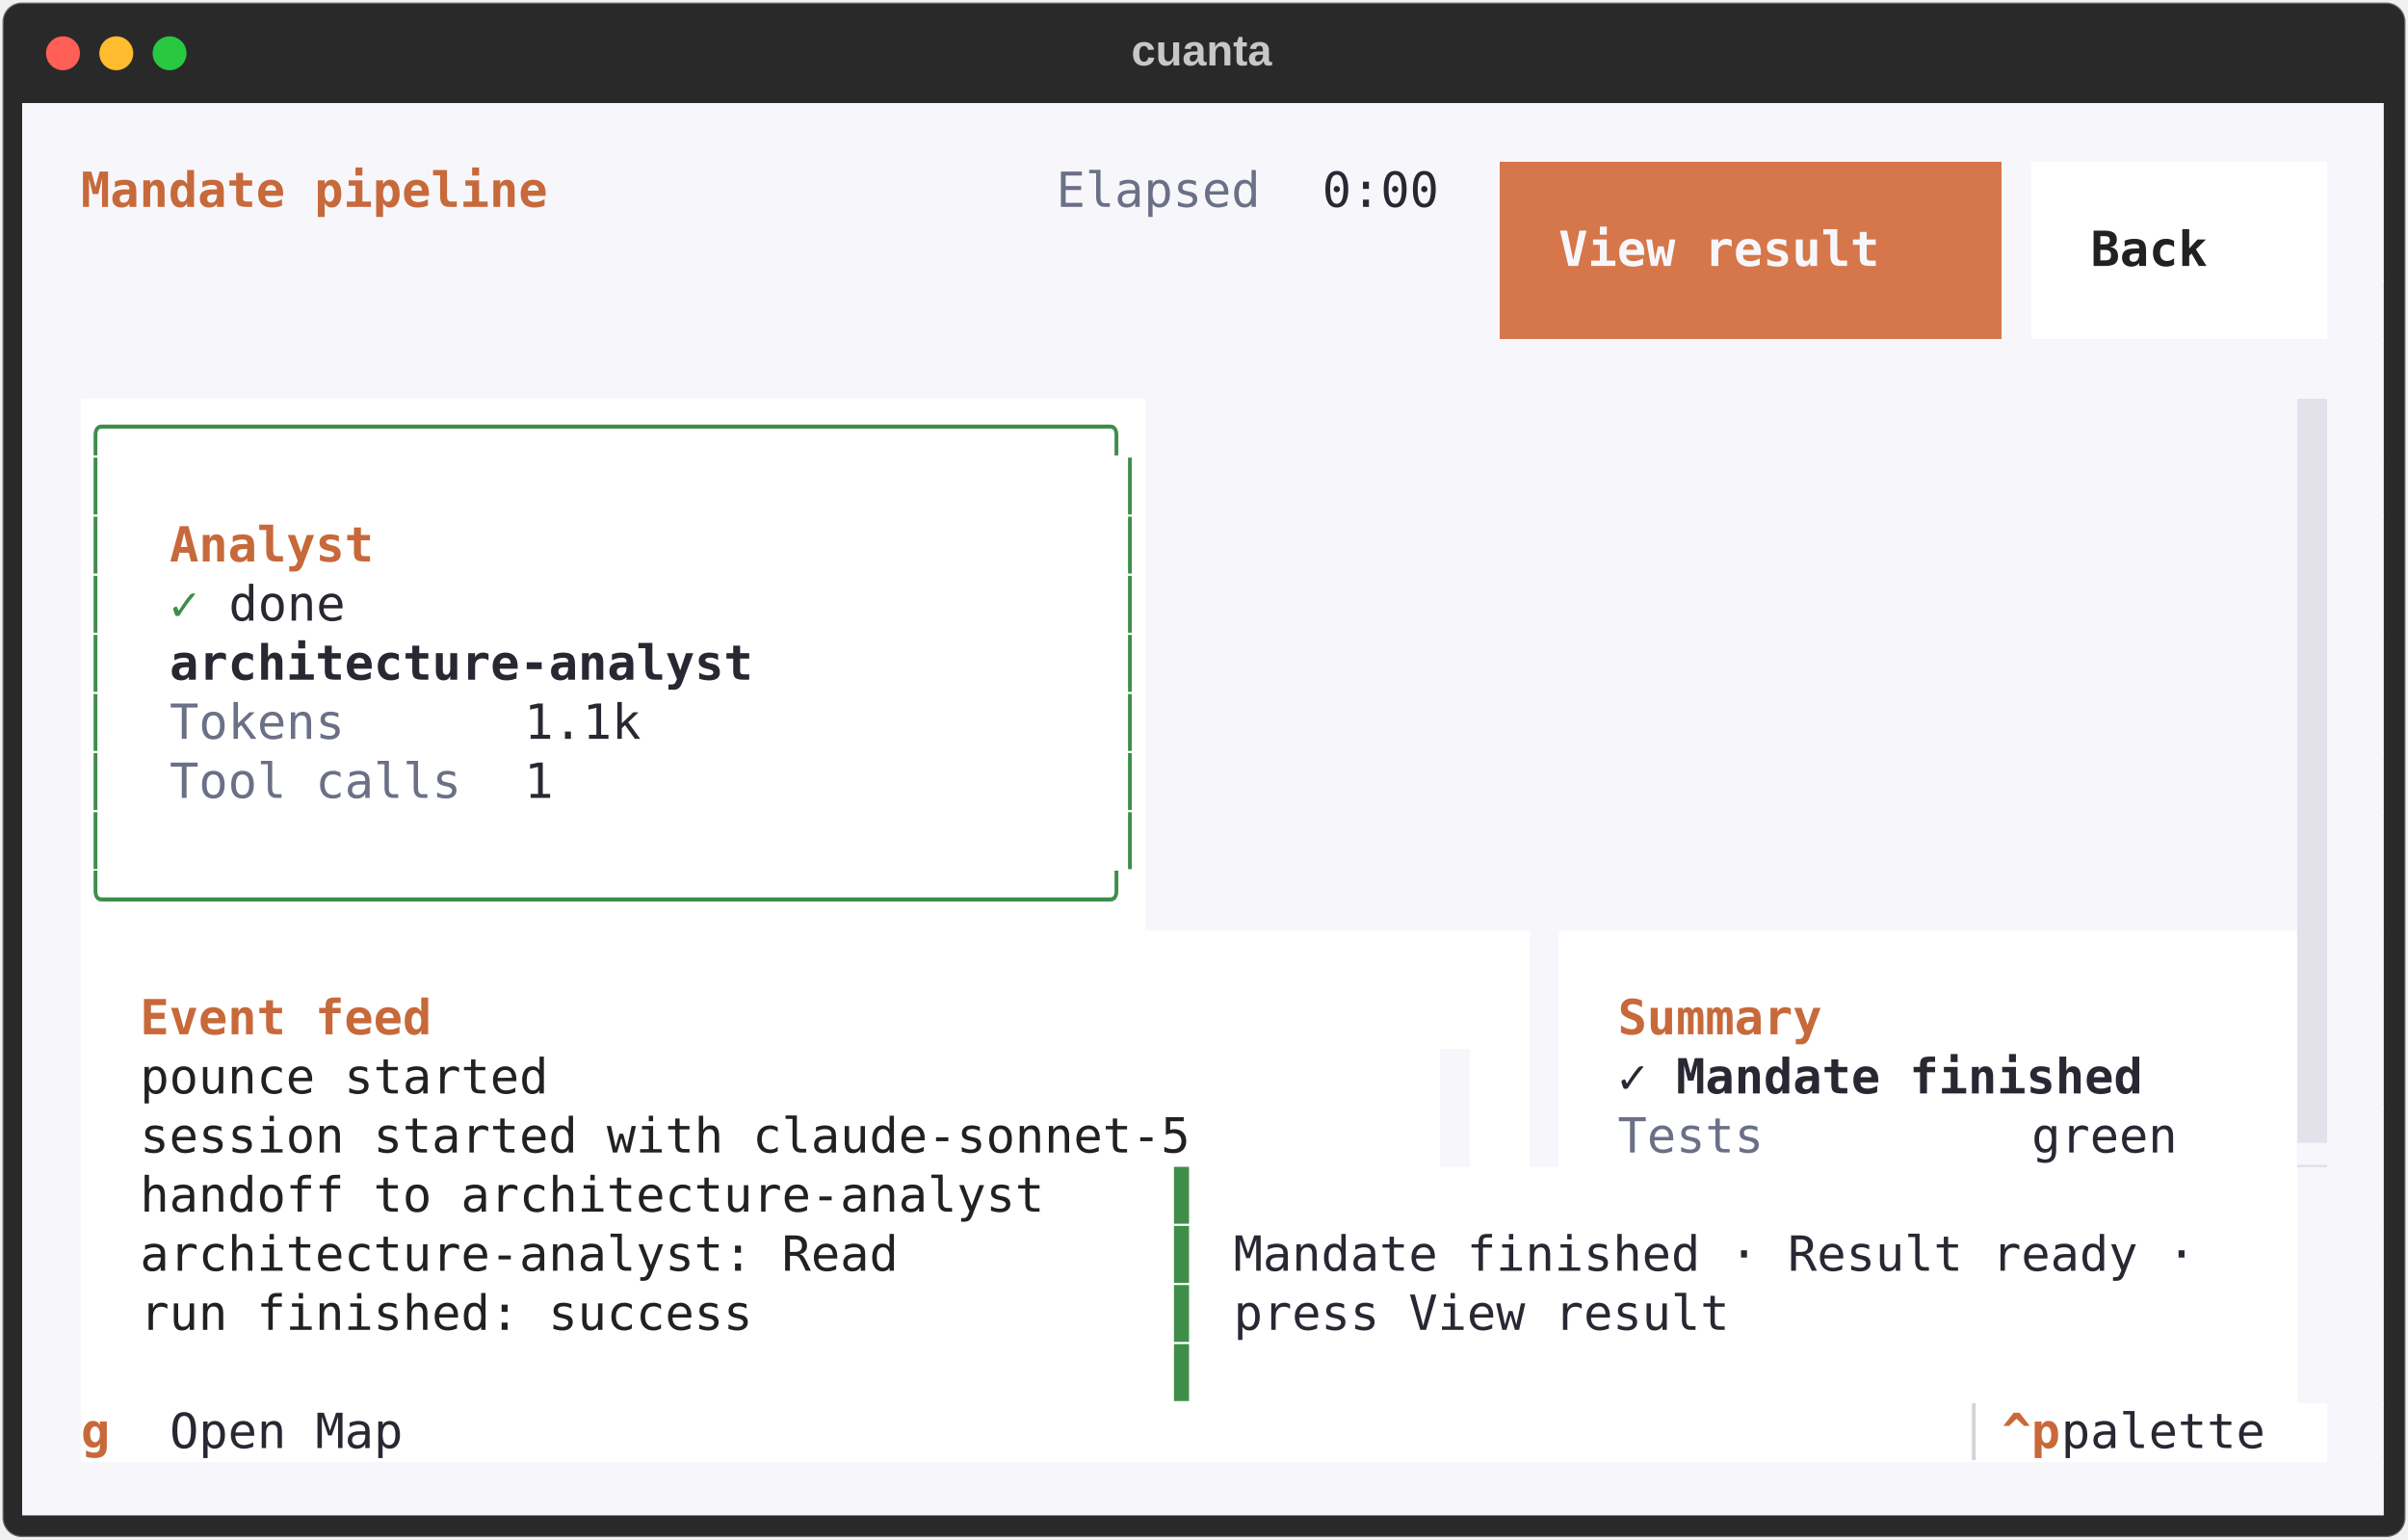
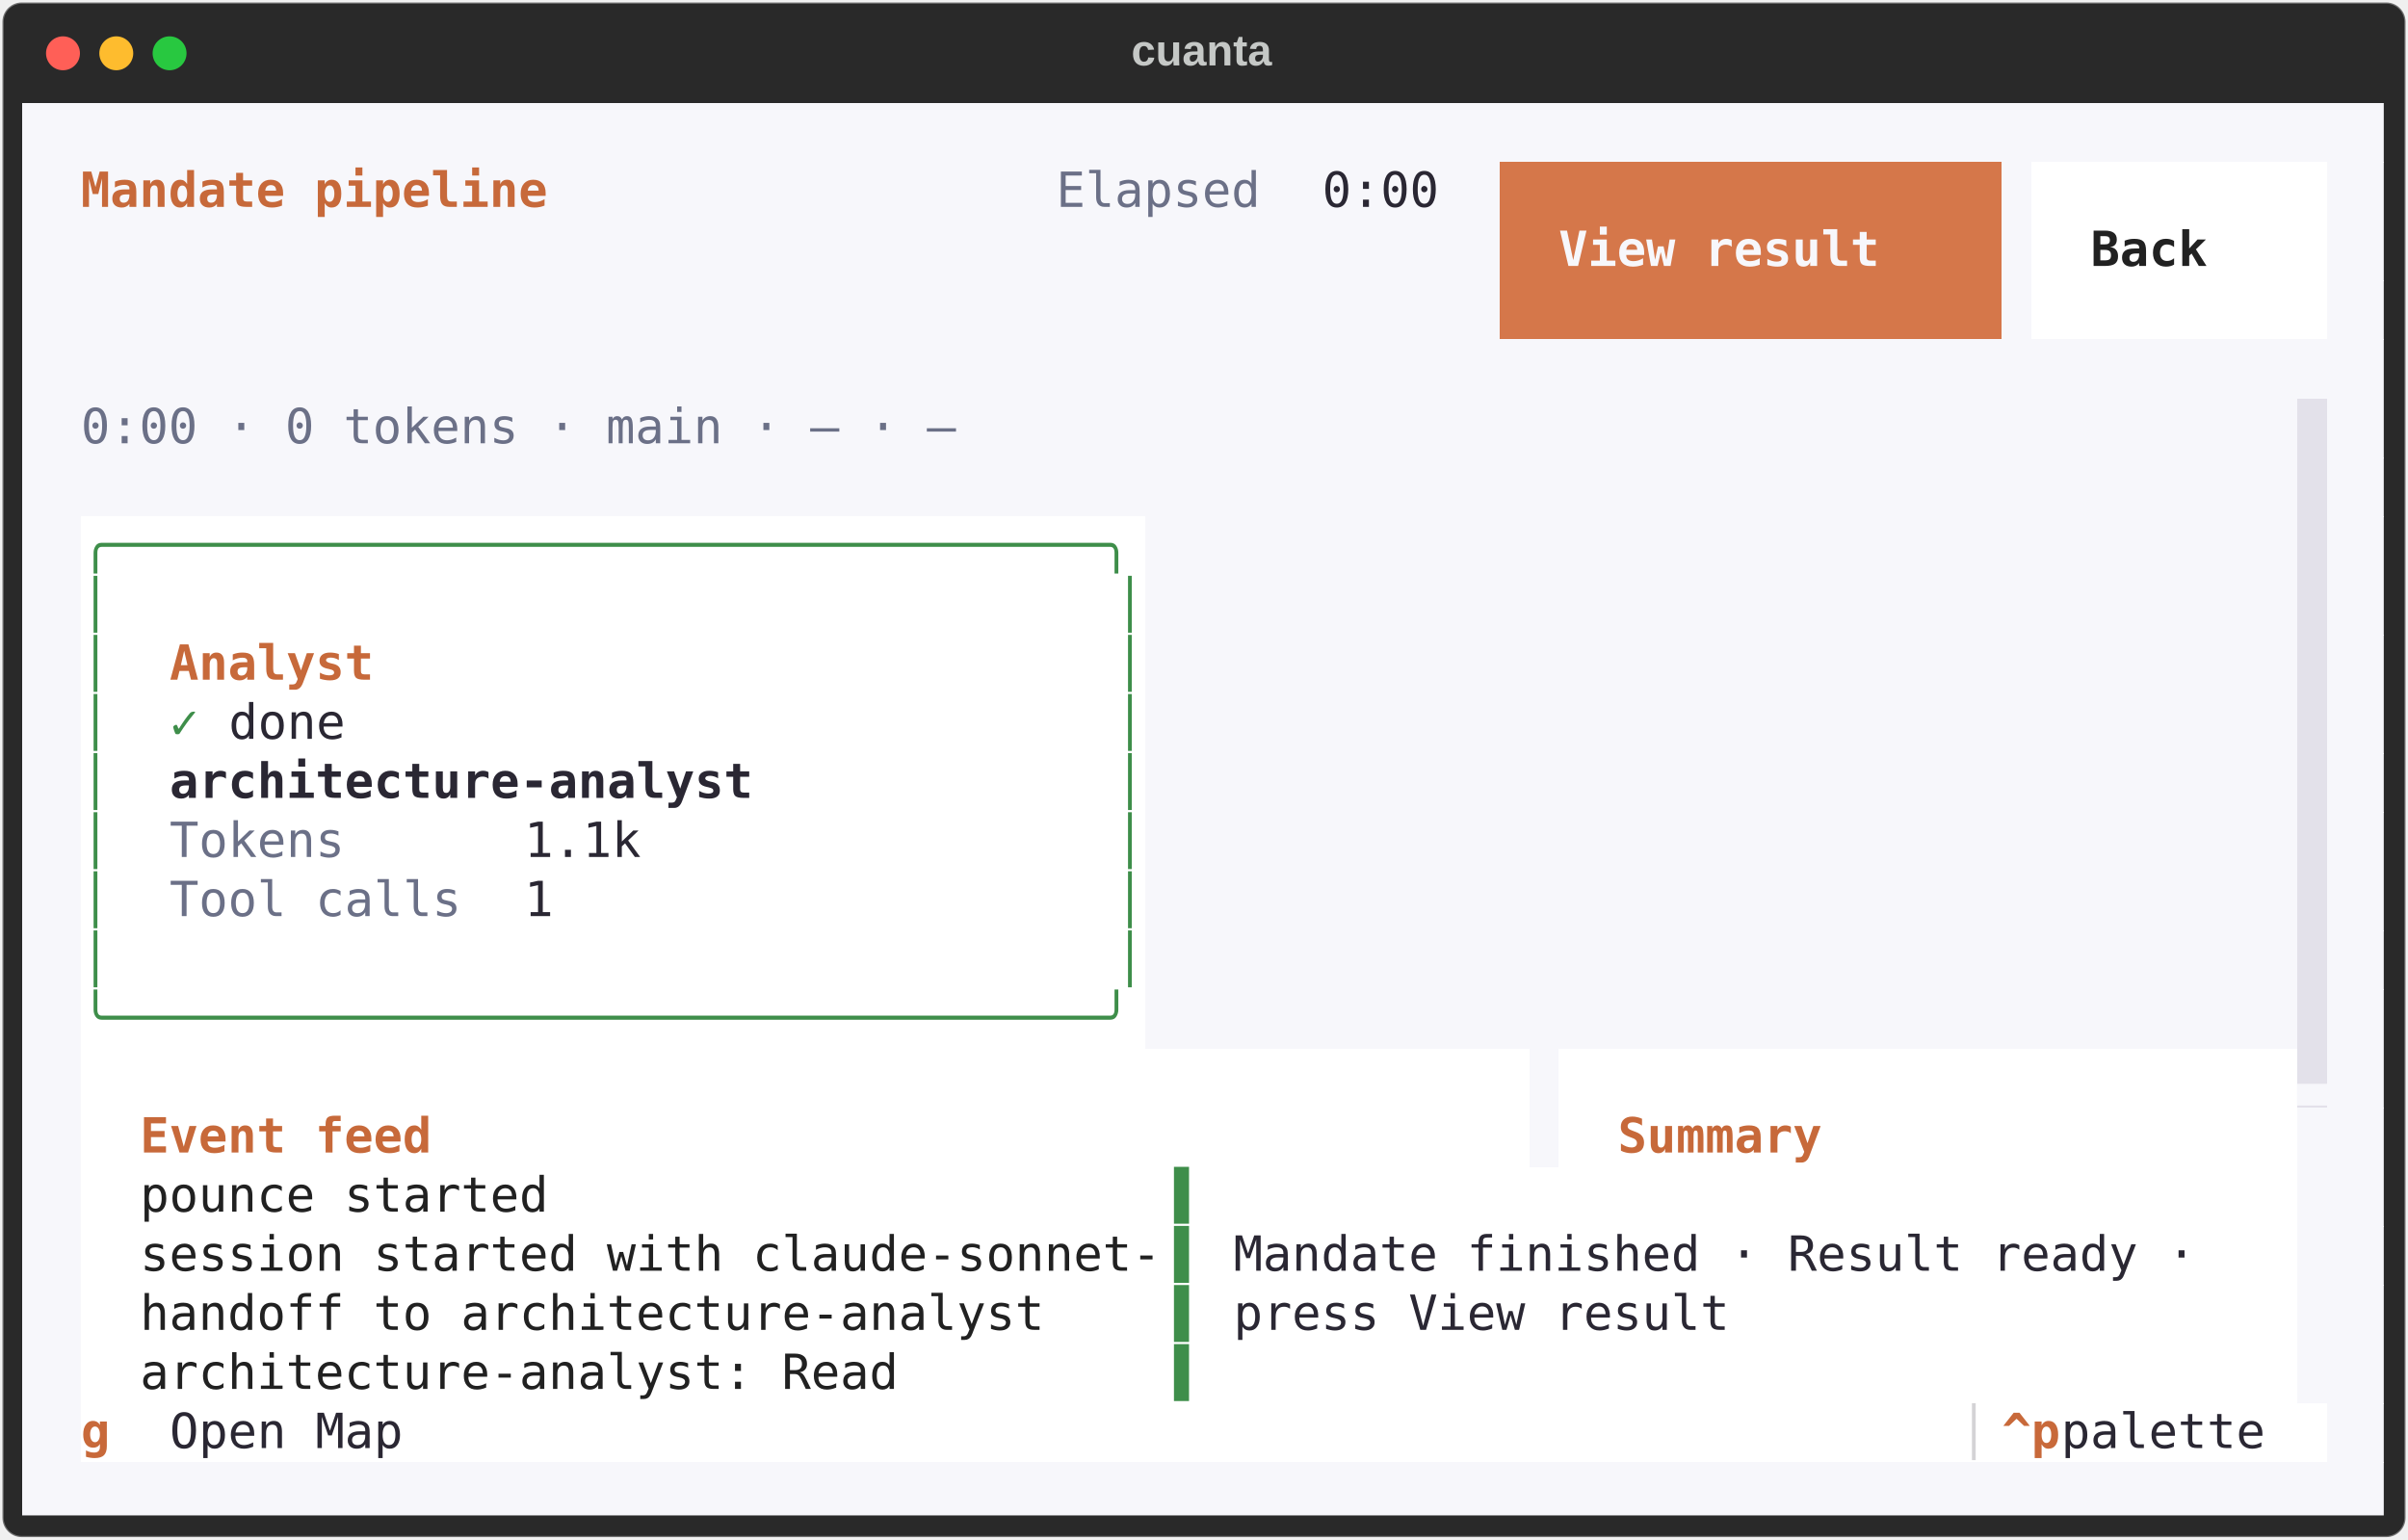
<svg xmlns="http://www.w3.org/2000/svg" class="rich-terminal" viewBox="0 0 994 635.6">
  <style>

    @font-face {
        font-family: "Fira Code";
        src: local("FiraCode-Regular"),
                url("https://cdnjs.cloudflare.com/ajax/libs/firacode/6.2.0/woff2/FiraCode-Regular.woff2") format("woff2"),
                url("https://cdnjs.cloudflare.com/ajax/libs/firacode/6.2.0/woff/FiraCode-Regular.woff") format("woff");
        font-style: normal;
        font-weight: 400;
    }
    @font-face {
        font-family: "Fira Code";
        src: local("FiraCode-Bold"),
                url("https://cdnjs.cloudflare.com/ajax/libs/firacode/6.2.0/woff2/FiraCode-Bold.woff2") format("woff2"),
                url("https://cdnjs.cloudflare.com/ajax/libs/firacode/6.2.0/woff/FiraCode-Bold.woff") format("woff");
        font-style: bold;
        font-weight: 700;
    }

    .terminal-matrix {
        font-family: Fira Code, monospace;
        font-size: 20px;
        line-height: 24.4px;
        font-variant-east-asian: full-width;
    }

    .terminal-title {
        font-size: 18px;
        font-weight: bold;
        font-family: arial;
    }

    .terminal-r1 { fill: #c5c8c6 }
.terminal-r2 { fill: #c7693a;font-weight: bold }
.terminal-r3 { fill: #6b7087 }
.terminal-r4 { fill: #2a2733 }
.terminal-r5 { fill: #f7f7fb;font-weight: bold }
.terminal-r6 { fill: #212121;font-weight: bold }
- .terminal-r7 { fill: #3e8e4a }
- .terminal-r8 { fill: #f7f7fb }
+ .terminal-r7 { fill: #f7f7fb }
+ .terminal-r8 { fill: #3e8e4a }
.terminal-r9 { fill: #2a2733;font-weight: bold }
.terminal-r10 { fill: #212121 }
.terminal-r11 { fill: #c8693a;font-weight: bold }
.terminal-r12 { fill: #d4d3d6 }
    </style>
  <defs>
    <clipPath id="terminal-clip-terminal">
      <rect x="0" y="0" width="975.0" height="584.6" />
    </clipPath>
    <clipPath id="terminal-line-0">
      <rect x="0" y="1.5" width="976" height="24.65" />
    </clipPath>
    <clipPath id="terminal-line-1">
      <rect x="0" y="25.9" width="976" height="24.65" />
    </clipPath>
    <clipPath id="terminal-line-2">
      <rect x="0" y="50.3" width="976" height="24.65" />
    </clipPath>
    <clipPath id="terminal-line-3">
      <rect x="0" y="74.7" width="976" height="24.65" />
    </clipPath>
    <clipPath id="terminal-line-4">
      <rect x="0" y="99.1" width="976" height="24.65" />
    </clipPath>
    <clipPath id="terminal-line-5">
      <rect x="0" y="123.5" width="976" height="24.65" />
    </clipPath>
    <clipPath id="terminal-line-6">
      <rect x="0" y="147.9" width="976" height="24.65" />
    </clipPath>
    <clipPath id="terminal-line-7">
      <rect x="0" y="172.3" width="976" height="24.65" />
    </clipPath>
    <clipPath id="terminal-line-8">
      <rect x="0" y="196.7" width="976" height="24.65" />
    </clipPath>
    <clipPath id="terminal-line-9">
      <rect x="0" y="221.1" width="976" height="24.65" />
    </clipPath>
    <clipPath id="terminal-line-10">
      <rect x="0" y="245.5" width="976" height="24.65" />
    </clipPath>
    <clipPath id="terminal-line-11">
      <rect x="0" y="269.9" width="976" height="24.65" />
    </clipPath>
    <clipPath id="terminal-line-12">
      <rect x="0" y="294.3" width="976" height="24.65" />
    </clipPath>
    <clipPath id="terminal-line-13">
      <rect x="0" y="318.7" width="976" height="24.65" />
    </clipPath>
    <clipPath id="terminal-line-14">
      <rect x="0" y="343.1" width="976" height="24.65" />
    </clipPath>
    <clipPath id="terminal-line-15">
      <rect x="0" y="367.5" width="976" height="24.65" />
    </clipPath>
    <clipPath id="terminal-line-16">
      <rect x="0" y="391.9" width="976" height="24.65" />
    </clipPath>
    <clipPath id="terminal-line-17">
      <rect x="0" y="416.3" width="976" height="24.65" />
    </clipPath>
    <clipPath id="terminal-line-18">
      <rect x="0" y="440.7" width="976" height="24.65" />
    </clipPath>
    <clipPath id="terminal-line-19">
      <rect x="0" y="465.1" width="976" height="24.65" />
    </clipPath>
    <clipPath id="terminal-line-20">
      <rect x="0" y="489.5" width="976" height="24.65" />
    </clipPath>
    <clipPath id="terminal-line-21">
      <rect x="0" y="513.9" width="976" height="24.65" />
    </clipPath>
    <clipPath id="terminal-line-22">
      <rect x="0" y="538.3" width="976" height="24.65" />
    </clipPath>
  </defs>
  <rect fill="#292929" stroke="rgba(255,255,255,0.35)" stroke-width="1" x="1" y="1" width="992" height="633.6" rx="8" />
  <text class="terminal-title" fill="#c5c8c6" text-anchor="middle" x="496" y="27">cuanta</text>
  <g transform="translate(26,22)">
    <circle cx="0" cy="0" r="7" fill="#ff5f57" />
    <circle cx="22" cy="0" r="7" fill="#febc2e" />
    <circle cx="44" cy="0" r="7" fill="#28c840" />
  </g>
  <g transform="translate(9, 41)" clip-path="url(#terminal-clip-terminal)">
    <rect fill="#f7f7fb" x="0" y="1.5" width="976" height="24.65" shape-rendering="crispEdges" />
    <rect fill="#f7f7fb" x="0" y="25.9" width="24.4" height="24.65" shape-rendering="crispEdges" />
    <rect fill="#f7f7fb" x="24.4" y="25.9" width="195.2" height="24.65" shape-rendering="crispEdges" />
    <rect fill="#f7f7fb" x="219.6" y="25.9" width="207.4" height="24.65" shape-rendering="crispEdges" />
    <rect fill="#f7f7fb" x="427" y="25.9" width="109.8" height="24.65" shape-rendering="crispEdges" />
    <rect fill="#f7f7fb" x="536.8" y="25.9" width="48.8" height="24.65" shape-rendering="crispEdges" />
    <rect fill="#f7f7fb" x="585.6" y="25.9" width="24.4" height="24.65" shape-rendering="crispEdges" />
    <rect fill="#d5774a" x="610" y="25.9" width="207.4" height="24.65" shape-rendering="crispEdges" />
    <rect fill="#f7f7fb" x="817.4" y="25.9" width="12.2" height="24.65" shape-rendering="crispEdges" />
    <rect fill="#ffffff" x="829.6" y="25.9" width="122" height="24.65" shape-rendering="crispEdges" />
    <rect fill="#f7f7fb" x="951.6" y="25.9" width="24.4" height="24.65" shape-rendering="crispEdges" />
    <rect fill="#f7f7fb" x="0" y="50.3" width="610" height="24.65" shape-rendering="crispEdges" />
    <rect fill="#d5774a" x="610" y="50.3" width="24.4" height="24.65" shape-rendering="crispEdges" />
    <rect fill="#d5774a" x="634.4" y="50.3" width="158.6" height="24.65" shape-rendering="crispEdges" />
    <rect fill="#d5774a" x="793" y="50.3" width="24.4" height="24.65" shape-rendering="crispEdges" />
    <rect fill="#f7f7fb" x="817.4" y="50.3" width="12.2" height="24.65" shape-rendering="crispEdges" />
    <rect fill="#ffffff" x="829.6" y="50.3" width="24.4" height="24.65" shape-rendering="crispEdges" />
    <rect fill="#ffffff" x="854" y="50.3" width="73.2" height="24.65" shape-rendering="crispEdges" />
    <rect fill="#ffffff" x="927.2" y="50.3" width="24.4" height="24.65" shape-rendering="crispEdges" />
    <rect fill="#f7f7fb" x="951.6" y="50.3" width="24.4" height="24.65" shape-rendering="crispEdges" />
    <rect fill="#f7f7fb" x="0" y="74.7" width="610" height="24.65" shape-rendering="crispEdges" />
    <rect fill="#d5774a" x="610" y="74.7" width="207.4" height="24.65" shape-rendering="crispEdges" />
    <rect fill="#f7f7fb" x="817.4" y="74.7" width="12.2" height="24.65" shape-rendering="crispEdges" />
    <rect fill="#ffffff" x="829.6" y="74.7" width="122" height="24.65" shape-rendering="crispEdges" />
    <rect fill="#f7f7fb" x="951.6" y="74.7" width="24.4" height="24.65" shape-rendering="crispEdges" />
    <rect fill="#f7f7fb" x="0" y="99.1" width="976" height="24.65" shape-rendering="crispEdges" />
    <rect fill="#f7f7fb" x="0" y="123.5" width="24.4" height="24.65" shape-rendering="crispEdges" />
-     <rect fill="#ffffff" x="24.4" y="123.5" width="439.2" height="24.65" shape-rendering="crispEdges" />
-     <rect fill="#f7f7fb" x="463.6" y="123.5" width="475.8" height="24.65" shape-rendering="crispEdges" />
+     <rect fill="#f7f7fb" x="24.4" y="123.5" width="366" height="24.65" shape-rendering="crispEdges" />
+     <rect fill="#f7f7fb" x="390.4" y="123.5" width="549" height="24.65" shape-rendering="crispEdges" />
    <rect fill="#e3e1ea" x="939.4" y="123.5" width="12.2" height="24.65" shape-rendering="crispEdges" />
    <rect fill="#f7f7fb" x="951.6" y="123.5" width="24.4" height="24.65" shape-rendering="crispEdges" />
-     <rect fill="#f7f7fb" x="0" y="147.9" width="24.4" height="24.65" shape-rendering="crispEdges" />
-     <rect fill="#ffffff" x="24.4" y="147.9" width="12.2" height="24.65" shape-rendering="crispEdges" />
-     <rect fill="#ffffff" x="36.6" y="147.9" width="414.8" height="24.65" shape-rendering="crispEdges" />
-     <rect fill="#ffffff" x="451.4" y="147.9" width="12.2" height="24.65" shape-rendering="crispEdges" />
-     <rect fill="#f7f7fb" x="463.6" y="147.9" width="475.8" height="24.65" shape-rendering="crispEdges" />
+     <rect fill="#f7f7fb" x="0" y="147.9" width="939.4" height="24.65" shape-rendering="crispEdges" />
    <rect fill="#e3e1ea" x="939.4" y="147.9" width="12.2" height="24.65" shape-rendering="crispEdges" />
    <rect fill="#f7f7fb" x="951.6" y="147.9" width="24.4" height="24.65" shape-rendering="crispEdges" />
    <rect fill="#f7f7fb" x="0" y="172.3" width="24.4" height="24.65" shape-rendering="crispEdges" />
-     <rect fill="#ffffff" x="24.4" y="172.3" width="12.2" height="24.65" shape-rendering="crispEdges" />
-     <rect fill="#ffffff" x="36.6" y="172.3" width="24.4" height="24.65" shape-rendering="crispEdges" />
-     <rect fill="#ffffff" x="61" y="172.3" width="85.4" height="24.65" shape-rendering="crispEdges" />
-     <rect fill="#ffffff" x="146.4" y="172.3" width="305" height="24.65" shape-rendering="crispEdges" />
-     <rect fill="#ffffff" x="451.4" y="172.3" width="12.2" height="24.65" shape-rendering="crispEdges" />
+     <rect fill="#ffffff" x="24.4" y="172.3" width="439.2" height="24.65" shape-rendering="crispEdges" />
    <rect fill="#f7f7fb" x="463.6" y="172.3" width="475.8" height="24.65" shape-rendering="crispEdges" />
    <rect fill="#e3e1ea" x="939.4" y="172.3" width="12.2" height="24.65" shape-rendering="crispEdges" />
    <rect fill="#f7f7fb" x="951.6" y="172.3" width="24.4" height="24.65" shape-rendering="crispEdges" />
    <rect fill="#f7f7fb" x="0" y="196.7" width="24.4" height="24.65" shape-rendering="crispEdges" />
    <rect fill="#ffffff" x="24.4" y="196.7" width="12.2" height="24.65" shape-rendering="crispEdges" />
-     <rect fill="#ffffff" x="36.6" y="196.7" width="24.4" height="24.65" shape-rendering="crispEdges" />
-     <rect fill="#ffffff" x="61" y="196.7" width="24.4" height="24.65" shape-rendering="crispEdges" />
-     <rect fill="#ffffff" x="85.4" y="196.7" width="48.8" height="24.65" shape-rendering="crispEdges" />
-     <rect fill="#ffffff" x="134.2" y="196.7" width="317.2" height="24.65" shape-rendering="crispEdges" />
+     <rect fill="#ffffff" x="36.6" y="196.7" width="414.8" height="24.65" shape-rendering="crispEdges" />
    <rect fill="#ffffff" x="451.4" y="196.7" width="12.2" height="24.65" shape-rendering="crispEdges" />
    <rect fill="#f7f7fb" x="463.6" y="196.7" width="475.8" height="24.65" shape-rendering="crispEdges" />
    <rect fill="#e3e1ea" x="939.4" y="196.7" width="12.2" height="24.65" shape-rendering="crispEdges" />
    <rect fill="#f7f7fb" x="951.6" y="196.7" width="24.4" height="24.65" shape-rendering="crispEdges" />
    <rect fill="#f7f7fb" x="0" y="221.1" width="24.4" height="24.65" shape-rendering="crispEdges" />
    <rect fill="#ffffff" x="24.4" y="221.1" width="12.2" height="24.65" shape-rendering="crispEdges" />
    <rect fill="#ffffff" x="36.6" y="221.1" width="24.4" height="24.65" shape-rendering="crispEdges" />
-     <rect fill="#ffffff" x="61" y="221.1" width="244" height="24.65" shape-rendering="crispEdges" />
-     <rect fill="#ffffff" x="305" y="221.1" width="146.4" height="24.65" shape-rendering="crispEdges" />
+     <rect fill="#ffffff" x="61" y="221.1" width="85.4" height="24.65" shape-rendering="crispEdges" />
+     <rect fill="#ffffff" x="146.4" y="221.1" width="305" height="24.65" shape-rendering="crispEdges" />
    <rect fill="#ffffff" x="451.4" y="221.1" width="12.2" height="24.65" shape-rendering="crispEdges" />
    <rect fill="#f7f7fb" x="463.6" y="221.1" width="475.8" height="24.65" shape-rendering="crispEdges" />
    <rect fill="#e3e1ea" x="939.4" y="221.1" width="12.2" height="24.65" shape-rendering="crispEdges" />
    <rect fill="#f7f7fb" x="951.6" y="221.1" width="24.4" height="24.65" shape-rendering="crispEdges" />
    <rect fill="#f7f7fb" x="0" y="245.5" width="24.4" height="24.65" shape-rendering="crispEdges" />
    <rect fill="#ffffff" x="24.4" y="245.5" width="12.2" height="24.65" shape-rendering="crispEdges" />
    <rect fill="#ffffff" x="36.6" y="245.5" width="24.4" height="24.65" shape-rendering="crispEdges" />
-     <rect fill="#ffffff" x="61" y="245.5" width="146.4" height="24.65" shape-rendering="crispEdges" />
-     <rect fill="#ffffff" x="207.4" y="245.5" width="48.8" height="24.65" shape-rendering="crispEdges" />
-     <rect fill="#ffffff" x="256.2" y="245.5" width="195.2" height="24.65" shape-rendering="crispEdges" />
+     <rect fill="#ffffff" x="61" y="245.5" width="24.4" height="24.65" shape-rendering="crispEdges" />
+     <rect fill="#ffffff" x="85.4" y="245.5" width="48.8" height="24.65" shape-rendering="crispEdges" />
+     <rect fill="#ffffff" x="134.2" y="245.5" width="317.2" height="24.65" shape-rendering="crispEdges" />
    <rect fill="#ffffff" x="451.4" y="245.5" width="12.2" height="24.65" shape-rendering="crispEdges" />
    <rect fill="#f7f7fb" x="463.6" y="245.5" width="475.8" height="24.65" shape-rendering="crispEdges" />
    <rect fill="#e3e1ea" x="939.4" y="245.5" width="12.2" height="24.65" shape-rendering="crispEdges" />
    <rect fill="#f7f7fb" x="951.6" y="245.5" width="24.4" height="24.65" shape-rendering="crispEdges" />
    <rect fill="#f7f7fb" x="0" y="269.9" width="24.4" height="24.65" shape-rendering="crispEdges" />
    <rect fill="#ffffff" x="24.4" y="269.9" width="12.2" height="24.65" shape-rendering="crispEdges" />
    <rect fill="#ffffff" x="36.6" y="269.9" width="24.4" height="24.65" shape-rendering="crispEdges" />
-     <rect fill="#ffffff" x="61" y="269.9" width="146.4" height="24.65" shape-rendering="crispEdges" />
-     <rect fill="#ffffff" x="207.4" y="269.9" width="12.2" height="24.65" shape-rendering="crispEdges" />
-     <rect fill="#ffffff" x="219.6" y="269.9" width="231.8" height="24.65" shape-rendering="crispEdges" />
+     <rect fill="#ffffff" x="61" y="269.9" width="244" height="24.65" shape-rendering="crispEdges" />
+     <rect fill="#ffffff" x="305" y="269.9" width="146.4" height="24.65" shape-rendering="crispEdges" />
    <rect fill="#ffffff" x="451.4" y="269.9" width="12.2" height="24.65" shape-rendering="crispEdges" />
    <rect fill="#f7f7fb" x="463.6" y="269.9" width="475.8" height="24.65" shape-rendering="crispEdges" />
    <rect fill="#e3e1ea" x="939.4" y="269.9" width="12.2" height="24.65" shape-rendering="crispEdges" />
    <rect fill="#f7f7fb" x="951.6" y="269.9" width="24.4" height="24.65" shape-rendering="crispEdges" />
    <rect fill="#f7f7fb" x="0" y="294.3" width="24.4" height="24.65" shape-rendering="crispEdges" />
    <rect fill="#ffffff" x="24.4" y="294.3" width="12.2" height="24.65" shape-rendering="crispEdges" />
-     <rect fill="#ffffff" x="36.6" y="294.3" width="414.8" height="24.65" shape-rendering="crispEdges" />
+     <rect fill="#ffffff" x="36.6" y="294.3" width="24.4" height="24.65" shape-rendering="crispEdges" />
+     <rect fill="#ffffff" x="61" y="294.3" width="146.4" height="24.65" shape-rendering="crispEdges" />
+     <rect fill="#ffffff" x="207.4" y="294.3" width="48.8" height="24.65" shape-rendering="crispEdges" />
+     <rect fill="#ffffff" x="256.2" y="294.3" width="195.2" height="24.65" shape-rendering="crispEdges" />
    <rect fill="#ffffff" x="451.4" y="294.3" width="12.2" height="24.65" shape-rendering="crispEdges" />
    <rect fill="#f7f7fb" x="463.6" y="294.3" width="475.8" height="24.65" shape-rendering="crispEdges" />
    <rect fill="#e3e1ea" x="939.4" y="294.3" width="12.2" height="24.65" shape-rendering="crispEdges" />
    <rect fill="#f7f7fb" x="951.6" y="294.3" width="24.4" height="24.65" shape-rendering="crispEdges" />
    <rect fill="#f7f7fb" x="0" y="318.7" width="24.4" height="24.65" shape-rendering="crispEdges" />
-     <rect fill="#ffffff" x="24.4" y="318.7" width="439.2" height="24.65" shape-rendering="crispEdges" />
+     <rect fill="#ffffff" x="24.4" y="318.7" width="12.2" height="24.65" shape-rendering="crispEdges" />
+     <rect fill="#ffffff" x="36.6" y="318.7" width="24.4" height="24.65" shape-rendering="crispEdges" />
+     <rect fill="#ffffff" x="61" y="318.7" width="146.4" height="24.65" shape-rendering="crispEdges" />
+     <rect fill="#ffffff" x="207.4" y="318.7" width="12.2" height="24.65" shape-rendering="crispEdges" />
+     <rect fill="#ffffff" x="219.6" y="318.7" width="231.8" height="24.65" shape-rendering="crispEdges" />
+     <rect fill="#ffffff" x="451.4" y="318.7" width="12.2" height="24.65" shape-rendering="crispEdges" />
    <rect fill="#f7f7fb" x="463.6" y="318.7" width="475.8" height="24.65" shape-rendering="crispEdges" />
    <rect fill="#e3e1ea" x="939.4" y="318.7" width="12.2" height="24.65" shape-rendering="crispEdges" />
    <rect fill="#f7f7fb" x="951.6" y="318.7" width="24.4" height="24.65" shape-rendering="crispEdges" />
    <rect fill="#f7f7fb" x="0" y="343.1" width="24.4" height="24.65" shape-rendering="crispEdges" />
-     <rect fill="#ffffff" x="24.4" y="343.1" width="597.8" height="24.65" shape-rendering="crispEdges" />
-     <rect fill="#f7f7fb" x="622.2" y="343.1" width="12.2" height="24.65" shape-rendering="crispEdges" />
-     <rect fill="#ffffff" x="634.4" y="343.1" width="305" height="24.65" shape-rendering="crispEdges" />
+     <rect fill="#ffffff" x="24.4" y="343.1" width="12.2" height="24.65" shape-rendering="crispEdges" />
+     <rect fill="#ffffff" x="36.6" y="343.1" width="414.8" height="24.65" shape-rendering="crispEdges" />
+     <rect fill="#ffffff" x="451.4" y="343.1" width="12.2" height="24.65" shape-rendering="crispEdges" />
+     <rect fill="#f7f7fb" x="463.6" y="343.1" width="475.8" height="24.65" shape-rendering="crispEdges" />
    <rect fill="#e3e1ea" x="939.4" y="343.1" width="12.2" height="24.65" shape-rendering="crispEdges" />
    <rect fill="#f7f7fb" x="951.6" y="343.1" width="24.4" height="24.65" shape-rendering="crispEdges" />
    <rect fill="#f7f7fb" x="0" y="367.5" width="24.4" height="24.65" shape-rendering="crispEdges" />
-     <rect fill="#ffffff" x="24.4" y="367.5" width="24.4" height="24.65" shape-rendering="crispEdges" />
-     <rect fill="#ffffff" x="48.8" y="367.5" width="122" height="24.65" shape-rendering="crispEdges" />
-     <rect fill="#ffffff" x="170.8" y="367.5" width="451.4" height="24.65" shape-rendering="crispEdges" />
-     <rect fill="#f7f7fb" x="622.2" y="367.5" width="12.2" height="24.65" shape-rendering="crispEdges" />
-     <rect fill="#ffffff" x="634.4" y="367.5" width="24.4" height="24.65" shape-rendering="crispEdges" />
-     <rect fill="#ffffff" x="658.8" y="367.5" width="85.4" height="24.65" shape-rendering="crispEdges" />
-     <rect fill="#ffffff" x="744.2" y="367.5" width="195.2" height="24.65" shape-rendering="crispEdges" />
+     <rect fill="#ffffff" x="24.4" y="367.5" width="439.2" height="24.65" shape-rendering="crispEdges" />
+     <rect fill="#f7f7fb" x="463.6" y="367.5" width="475.8" height="24.65" shape-rendering="crispEdges" />
    <rect fill="#e3e1ea" x="939.4" y="367.5" width="12.2" height="24.65" shape-rendering="crispEdges" />
    <rect fill="#f7f7fb" x="951.6" y="367.5" width="24.4" height="24.65" shape-rendering="crispEdges" />
    <rect fill="#f7f7fb" x="0" y="391.9" width="24.4" height="24.65" shape-rendering="crispEdges" />
-     <rect fill="#ffffff" x="24.4" y="391.9" width="24.4" height="24.65" shape-rendering="crispEdges" />
-     <rect fill="#ffffff" x="48.8" y="391.9" width="170.8" height="24.65" shape-rendering="crispEdges" />
-     <rect fill="#ffffff" x="219.6" y="391.9" width="366" height="24.65" shape-rendering="crispEdges" />
-     <rect fill="#f7f7fb" x="585.6" y="391.9" width="12.2" height="24.65" shape-rendering="crispEdges" />
-     <rect fill="#ffffff" x="597.8" y="391.9" width="24.4" height="24.65" shape-rendering="crispEdges" />
+     <rect fill="#ffffff" x="24.4" y="391.9" width="597.8" height="24.65" shape-rendering="crispEdges" />
    <rect fill="#f7f7fb" x="622.2" y="391.9" width="12.2" height="24.65" shape-rendering="crispEdges" />
-     <rect fill="#ffffff" x="634.4" y="391.9" width="24.4" height="24.65" shape-rendering="crispEdges" />
-     <rect fill="#ffffff" x="658.8" y="391.9" width="219.6" height="24.65" shape-rendering="crispEdges" />
-     <rect fill="#ffffff" x="878.4" y="391.9" width="61" height="24.65" shape-rendering="crispEdges" />
+     <rect fill="#ffffff" x="634.4" y="391.9" width="305" height="24.65" shape-rendering="crispEdges" />
    <rect fill="#e3e1ea" x="939.4" y="391.9" width="12.2" height="24.65" shape-rendering="crispEdges" />
    <rect fill="#f7f7fb" x="951.6" y="391.9" width="24.4" height="24.65" shape-rendering="crispEdges" />
    <rect fill="#f7f7fb" x="0" y="416.3" width="24.4" height="24.65" shape-rendering="crispEdges" />
    <rect fill="#ffffff" x="24.4" y="416.3" width="24.4" height="24.65" shape-rendering="crispEdges" />
-     <rect fill="#ffffff" x="48.8" y="416.3" width="439.2" height="24.65" shape-rendering="crispEdges" />
-     <rect fill="#ffffff" x="488" y="416.3" width="97.6" height="24.65" shape-rendering="crispEdges" />
-     <rect fill="#f7f7fb" x="585.6" y="416.3" width="12.2" height="24.65" shape-rendering="crispEdges" />
-     <rect fill="#ffffff" x="597.8" y="416.3" width="24.4" height="24.65" shape-rendering="crispEdges" />
+     <rect fill="#ffffff" x="48.8" y="416.3" width="122" height="24.65" shape-rendering="crispEdges" />
+     <rect fill="#ffffff" x="170.8" y="416.3" width="451.4" height="24.65" shape-rendering="crispEdges" />
    <rect fill="#f7f7fb" x="622.2" y="416.3" width="12.2" height="24.65" shape-rendering="crispEdges" />
    <rect fill="#ffffff" x="634.4" y="416.3" width="24.4" height="24.65" shape-rendering="crispEdges" />
-     <rect fill="#ffffff" x="658.8" y="416.3" width="170.8" height="24.65" shape-rendering="crispEdges" />
-     <rect fill="#ffffff" x="829.6" y="416.3" width="61" height="24.65" shape-rendering="crispEdges" />
-     <rect fill="#ffffff" x="890.6" y="416.3" width="48.8" height="24.65" shape-rendering="crispEdges" />
-     <rect fill="#e3e1ea" x="939.4" y="416.3" width="12.2" height="24.65" shape-rendering="crispEdges" />
+     <rect fill="#ffffff" x="658.8" y="416.3" width="85.4" height="24.65" shape-rendering="crispEdges" />
+     <rect fill="#ffffff" x="744.2" y="416.3" width="195.2" height="24.65" shape-rendering="crispEdges" />
+     <rect fill="#f7f7fb" x="939.4" y="416.3" width="12.2" height="24.65" shape-rendering="crispEdges" />
    <rect fill="#f7f7fb" x="951.6" y="416.3" width="24.4" height="24.65" shape-rendering="crispEdges" />
    <rect fill="#f7f7fb" x="0" y="440.7" width="24.4" height="24.65" shape-rendering="crispEdges" />
    <rect fill="#ffffff" x="24.4" y="440.7" width="24.4" height="24.65" shape-rendering="crispEdges" />
-     <rect fill="#ffffff" x="48.8" y="440.7" width="378.2" height="24.65" shape-rendering="crispEdges" />
-     <rect fill="#ffffff" x="427" y="440.7" width="48.8" height="24.65" shape-rendering="crispEdges" />
+     <rect fill="#ffffff" x="48.8" y="440.7" width="170.8" height="24.65" shape-rendering="crispEdges" />
+     <rect fill="#ffffff" x="219.6" y="440.7" width="256.2" height="24.65" shape-rendering="crispEdges" />
    <rect fill="#ffffff" x="475.8" y="440.7" width="12.2" height="24.65" shape-rendering="crispEdges" />
    <rect fill="#ffffff" x="488" y="440.7" width="451.4" height="24.65" shape-rendering="crispEdges" />
    <rect fill="#f7f7fb" x="939.4" y="440.7" width="12.2" height="24.65" shape-rendering="crispEdges" />
    <rect fill="#f7f7fb" x="951.6" y="440.7" width="24.4" height="24.65" shape-rendering="crispEdges" />
    <rect fill="#f7f7fb" x="0" y="465.1" width="24.4" height="24.65" shape-rendering="crispEdges" />
    <rect fill="#ffffff" x="24.4" y="465.1" width="24.4" height="24.65" shape-rendering="crispEdges" />
-     <rect fill="#ffffff" x="48.8" y="465.1" width="317.2" height="24.65" shape-rendering="crispEdges" />
-     <rect fill="#ffffff" x="366" y="465.1" width="109.8" height="24.65" shape-rendering="crispEdges" />
+     <rect fill="#ffffff" x="48.8" y="465.1" width="427" height="24.65" shape-rendering="crispEdges" />
    <rect fill="#ffffff" x="475.8" y="465.1" width="12.2" height="24.65" shape-rendering="crispEdges" />
    <rect fill="#ffffff" x="488" y="465.1" width="12.2" height="24.65" shape-rendering="crispEdges" />
    <rect fill="#ffffff" x="500.2" y="465.1" width="402.6" height="24.65" shape-rendering="crispEdges" />
    <rect fill="#ffffff" x="902.8" y="465.1" width="36.6" height="24.65" shape-rendering="crispEdges" />
    <rect fill="#f7f7fb" x="939.4" y="465.1" width="12.2" height="24.65" shape-rendering="crispEdges" />
    <rect fill="#f7f7fb" x="951.6" y="465.1" width="24.4" height="24.65" shape-rendering="crispEdges" />
    <rect fill="#f7f7fb" x="0" y="489.5" width="24.4" height="24.65" shape-rendering="crispEdges" />
    <rect fill="#ffffff" x="24.4" y="489.5" width="24.4" height="24.65" shape-rendering="crispEdges" />
-     <rect fill="#ffffff" x="48.8" y="489.5" width="256.2" height="24.65" shape-rendering="crispEdges" />
-     <rect fill="#ffffff" x="305" y="489.5" width="170.8" height="24.65" shape-rendering="crispEdges" />
+     <rect fill="#ffffff" x="48.8" y="489.5" width="378.2" height="24.65" shape-rendering="crispEdges" />
+     <rect fill="#ffffff" x="427" y="489.5" width="48.8" height="24.65" shape-rendering="crispEdges" />
    <rect fill="#ffffff" x="475.8" y="489.5" width="12.2" height="24.65" shape-rendering="crispEdges" />
    <rect fill="#ffffff" x="488" y="489.5" width="12.2" height="24.65" shape-rendering="crispEdges" />
    <rect fill="#ffffff" x="500.2" y="489.5" width="207.4" height="24.65" shape-rendering="crispEdges" />
    <rect fill="#ffffff" x="707.6" y="489.5" width="231.8" height="24.65" shape-rendering="crispEdges" />
    <rect fill="#f7f7fb" x="939.4" y="489.5" width="12.2" height="24.65" shape-rendering="crispEdges" />
    <rect fill="#f7f7fb" x="951.6" y="489.5" width="24.4" height="24.65" shape-rendering="crispEdges" />
    <rect fill="#f7f7fb" x="0" y="513.9" width="24.4" height="24.65" shape-rendering="crispEdges" />
    <rect fill="#ffffff" x="24.4" y="513.9" width="24.4" height="24.65" shape-rendering="crispEdges" />
-     <rect fill="#ffffff" x="48.8" y="513.9" width="427" height="24.65" shape-rendering="crispEdges" />
+     <rect fill="#ffffff" x="48.8" y="513.9" width="317.2" height="24.65" shape-rendering="crispEdges" />
+     <rect fill="#ffffff" x="366" y="513.9" width="109.8" height="24.65" shape-rendering="crispEdges" />
    <rect fill="#ffffff" x="475.8" y="513.9" width="12.2" height="24.65" shape-rendering="crispEdges" />
    <rect fill="#ffffff" x="488" y="513.9" width="451.4" height="24.65" shape-rendering="crispEdges" />
    <rect fill="#f7f7fb" x="939.4" y="513.9" width="12.2" height="24.65" shape-rendering="crispEdges" />
    <rect fill="#f7f7fb" x="951.6" y="513.9" width="24.4" height="24.65" shape-rendering="crispEdges" />
    <rect fill="#f7f7fb" x="0" y="538.3" width="24.4" height="24.65" shape-rendering="crispEdges" />
    <rect fill="#ffffff" x="24.4" y="538.3" width="36.6" height="24.65" shape-rendering="crispEdges" />
    <rect fill="#ffffff" x="61" y="538.3" width="109.8" height="24.65" shape-rendering="crispEdges" />
    <rect fill="#ffffff" x="170.8" y="538.3" width="634.4" height="24.65" shape-rendering="crispEdges" />
    <rect fill="#ffffff" x="805.2" y="538.3" width="12.2" height="24.65" shape-rendering="crispEdges" />
    <rect fill="#ffffff" x="817.4" y="538.3" width="24.4" height="24.65" shape-rendering="crispEdges" />
    <rect fill="#ffffff" x="841.8" y="538.3" width="97.6" height="24.65" shape-rendering="crispEdges" />
    <rect fill="#ffffff" x="939.4" y="538.3" width="12.2" height="24.65" shape-rendering="crispEdges" />
    <rect fill="#f7f7fb" x="951.6" y="538.3" width="24.4" height="24.65" shape-rendering="crispEdges" />
    <rect fill="#f7f7fb" x="0" y="562.7" width="976" height="24.65" shape-rendering="crispEdges" />
    <g class="terminal-matrix">
      <text class="terminal-r1" x="976" y="20" textLength="12.2" clip-path="url(#terminal-line-0)">
</text>
      <text class="terminal-r2" x="24.4" y="44.4" textLength="195.2" clip-path="url(#terminal-line-1)">Mandate pipeline</text>
      <text class="terminal-r3" x="427" y="44.4" textLength="109.8" clip-path="url(#terminal-line-1)">Elapsed  </text>
      <text class="terminal-r4" x="536.8" y="44.4" textLength="48.8" clip-path="url(#terminal-line-1)">0:00</text>
      <text class="terminal-r1" x="976" y="44.4" textLength="12.2" clip-path="url(#terminal-line-1)">
</text>
      <text class="terminal-r5" x="634.4" y="68.8" textLength="158.6" clip-path="url(#terminal-line-2)"> View result </text>
      <text class="terminal-r6" x="854" y="68.8" textLength="73.2" clip-path="url(#terminal-line-2)"> Back </text>
      <text class="terminal-r1" x="976" y="68.8" textLength="12.2" clip-path="url(#terminal-line-2)">
</text>
      <text class="terminal-r1" x="976" y="93.2" textLength="12.2" clip-path="url(#terminal-line-3)">
</text>
      <text class="terminal-r1" x="976" y="117.6" textLength="12.2" clip-path="url(#terminal-line-4)">
</text>
-       <text class="terminal-r7" x="24.4" y="142" textLength="439.2" clip-path="url(#terminal-line-5)">╭──────────────────────────────────╮</text>
+       <text class="terminal-r3" x="24.4" y="142" textLength="366" clip-path="url(#terminal-line-5)">0:00 · 0 tokens · main · – · –</text>
      <text class="terminal-r1" x="976" y="142" textLength="12.2" clip-path="url(#terminal-line-5)">
</text>
-       <text class="terminal-r7" x="24.4" y="166.4" textLength="12.2" clip-path="url(#terminal-line-6)">│</text>
-       <text class="terminal-r7" x="451.4" y="166.4" textLength="12.2" clip-path="url(#terminal-line-6)">│</text>
      <text class="terminal-r1" x="976" y="166.4" textLength="12.2" clip-path="url(#terminal-line-6)">
</text>
-       <text class="terminal-r7" x="24.4" y="190.8" textLength="12.2" clip-path="url(#terminal-line-7)">│</text>
-       <text class="terminal-r2" x="61" y="190.8" textLength="85.4" clip-path="url(#terminal-line-7)">Analyst</text>
-       <text class="terminal-r7" x="451.4" y="190.8" textLength="12.2" clip-path="url(#terminal-line-7)">│</text>
+       <text class="terminal-r8" x="24.4" y="190.8" textLength="439.2" clip-path="url(#terminal-line-7)">╭──────────────────────────────────╮</text>
      <text class="terminal-r1" x="976" y="190.8" textLength="12.2" clip-path="url(#terminal-line-7)">
</text>
-       <text class="terminal-r7" x="24.4" y="215.2" textLength="12.2" clip-path="url(#terminal-line-8)">│</text>
-       <text class="terminal-r7" x="61" y="215.2" textLength="24.4" clip-path="url(#terminal-line-8)">✓ </text>
-       <text class="terminal-r4" x="85.4" y="215.2" textLength="48.8" clip-path="url(#terminal-line-8)">done</text>
-       <text class="terminal-r7" x="451.4" y="215.2" textLength="12.2" clip-path="url(#terminal-line-8)">│</text>
+       <text class="terminal-r8" x="24.4" y="215.2" textLength="12.2" clip-path="url(#terminal-line-8)">│</text>
+       <text class="terminal-r8" x="451.4" y="215.2" textLength="12.2" clip-path="url(#terminal-line-8)">│</text>
      <text class="terminal-r1" x="976" y="215.2" textLength="12.2" clip-path="url(#terminal-line-8)">
</text>
-       <text class="terminal-r7" x="24.4" y="239.6" textLength="12.2" clip-path="url(#terminal-line-9)">│</text>
-       <text class="terminal-r9" x="61" y="239.6" textLength="244" clip-path="url(#terminal-line-9)">architecture-analyst</text>
-       <text class="terminal-r7" x="451.4" y="239.6" textLength="12.2" clip-path="url(#terminal-line-9)">│</text>
+       <text class="terminal-r8" x="24.4" y="239.6" textLength="12.2" clip-path="url(#terminal-line-9)">│</text>
+       <text class="terminal-r2" x="61" y="239.6" textLength="85.4" clip-path="url(#terminal-line-9)">Analyst</text>
+       <text class="terminal-r8" x="451.4" y="239.6" textLength="12.2" clip-path="url(#terminal-line-9)">│</text>
      <text class="terminal-r1" x="976" y="239.6" textLength="12.2" clip-path="url(#terminal-line-9)">
</text>
-       <text class="terminal-r7" x="24.4" y="264" textLength="12.2" clip-path="url(#terminal-line-10)">│</text>
-       <text class="terminal-r3" x="61" y="264" textLength="146.4" clip-path="url(#terminal-line-10)">Tokens      </text>
-       <text class="terminal-r4" x="207.4" y="264" textLength="48.8" clip-path="url(#terminal-line-10)">1.1k</text>
-       <text class="terminal-r7" x="451.4" y="264" textLength="12.2" clip-path="url(#terminal-line-10)">│</text>
+       <text class="terminal-r8" x="24.4" y="264" textLength="12.2" clip-path="url(#terminal-line-10)">│</text>
+       <text class="terminal-r8" x="61" y="264" textLength="24.4" clip-path="url(#terminal-line-10)">✓ </text>
+       <text class="terminal-r4" x="85.4" y="264" textLength="48.8" clip-path="url(#terminal-line-10)">done</text>
+       <text class="terminal-r8" x="451.4" y="264" textLength="12.2" clip-path="url(#terminal-line-10)">│</text>
      <text class="terminal-r1" x="976" y="264" textLength="12.2" clip-path="url(#terminal-line-10)">
</text>
-       <text class="terminal-r7" x="24.4" y="288.4" textLength="12.2" clip-path="url(#terminal-line-11)">│</text>
-       <text class="terminal-r3" x="61" y="288.4" textLength="146.4" clip-path="url(#terminal-line-11)">Tool calls  </text>
-       <text class="terminal-r4" x="207.4" y="288.4" textLength="12.2" clip-path="url(#terminal-line-11)">1</text>
-       <text class="terminal-r7" x="451.4" y="288.4" textLength="12.2" clip-path="url(#terminal-line-11)">│</text>
+       <text class="terminal-r8" x="24.4" y="288.4" textLength="12.2" clip-path="url(#terminal-line-11)">│</text>
+       <text class="terminal-r9" x="61" y="288.4" textLength="244" clip-path="url(#terminal-line-11)">architecture-analyst</text>
+       <text class="terminal-r8" x="451.4" y="288.4" textLength="12.2" clip-path="url(#terminal-line-11)">│</text>
      <text class="terminal-r1" x="976" y="288.4" textLength="12.2" clip-path="url(#terminal-line-11)">
</text>
-       <text class="terminal-r7" x="24.4" y="312.8" textLength="12.2" clip-path="url(#terminal-line-12)">│</text>
-       <text class="terminal-r7" x="451.4" y="312.8" textLength="12.2" clip-path="url(#terminal-line-12)">│</text>
+       <text class="terminal-r8" x="24.4" y="312.8" textLength="12.2" clip-path="url(#terminal-line-12)">│</text>
+       <text class="terminal-r3" x="61" y="312.8" textLength="146.4" clip-path="url(#terminal-line-12)">Tokens      </text>
+       <text class="terminal-r4" x="207.4" y="312.8" textLength="48.8" clip-path="url(#terminal-line-12)">1.1k</text>
+       <text class="terminal-r8" x="451.4" y="312.8" textLength="12.2" clip-path="url(#terminal-line-12)">│</text>
      <text class="terminal-r1" x="976" y="312.8" textLength="12.2" clip-path="url(#terminal-line-12)">
</text>
-       <text class="terminal-r7" x="24.4" y="337.2" textLength="439.2" clip-path="url(#terminal-line-13)">╰──────────────────────────────────╯</text>
+       <text class="terminal-r8" x="24.4" y="337.2" textLength="12.2" clip-path="url(#terminal-line-13)">│</text>
+       <text class="terminal-r3" x="61" y="337.2" textLength="146.4" clip-path="url(#terminal-line-13)">Tool calls  </text>
+       <text class="terminal-r4" x="207.4" y="337.2" textLength="12.2" clip-path="url(#terminal-line-13)">1</text>
+       <text class="terminal-r8" x="451.4" y="337.2" textLength="12.2" clip-path="url(#terminal-line-13)">│</text>
      <text class="terminal-r1" x="976" y="337.2" textLength="12.2" clip-path="url(#terminal-line-13)">
</text>
+       <text class="terminal-r8" x="24.4" y="361.6" textLength="12.2" clip-path="url(#terminal-line-14)">│</text>
+       <text class="terminal-r8" x="451.4" y="361.6" textLength="12.2" clip-path="url(#terminal-line-14)">│</text>
      <text class="terminal-r1" x="976" y="361.6" textLength="12.2" clip-path="url(#terminal-line-14)">
</text>
-       <text class="terminal-r2" x="48.8" y="386" textLength="122" clip-path="url(#terminal-line-15)">Event feed</text>
-       <text class="terminal-r2" x="658.8" y="386" textLength="85.4" clip-path="url(#terminal-line-15)">Summary</text>
+       <text class="terminal-r8" x="24.4" y="386" textLength="439.2" clip-path="url(#terminal-line-15)">╰──────────────────────────────────╯</text>
      <text class="terminal-r1" x="976" y="386" textLength="12.2" clip-path="url(#terminal-line-15)">
</text>
-       <text class="terminal-r10" x="48.8" y="410.4" textLength="170.8" clip-path="url(#terminal-line-16)">pounce started</text>
-       <text class="terminal-r9" x="658.8" y="410.4" textLength="219.6" clip-path="url(#terminal-line-16)">✓ Mandate finished</text>
+       <text class="terminal-r7" x="939.4" y="410.4" textLength="12.2" clip-path="url(#terminal-line-16)">▃</text>
      <text class="terminal-r1" x="976" y="410.4" textLength="12.2" clip-path="url(#terminal-line-16)">
</text>
-       <text class="terminal-r10" x="48.8" y="434.8" textLength="439.2" clip-path="url(#terminal-line-17)">session started with claude-sonnet-5</text>
-       <text class="terminal-r3" x="658.8" y="434.8" textLength="170.8" clip-path="url(#terminal-line-17)">Tests         </text>
-       <text class="terminal-r4" x="829.6" y="434.8" textLength="61" clip-path="url(#terminal-line-17)">green</text>
-       <text class="terminal-r8" x="939.4" y="434.8" textLength="12.2" clip-path="url(#terminal-line-17)">▃</text>
+       <text class="terminal-r2" x="48.8" y="434.8" textLength="122" clip-path="url(#terminal-line-17)">Event feed</text>
+       <text class="terminal-r2" x="658.8" y="434.8" textLength="85.4" clip-path="url(#terminal-line-17)">Summary</text>
      <text class="terminal-r1" x="976" y="434.8" textLength="12.2" clip-path="url(#terminal-line-17)">
</text>
-       <text class="terminal-r10" x="48.8" y="459.2" textLength="378.2" clip-path="url(#terminal-line-18)">handoff to architecture-analyst</text>
-       <text class="terminal-r7" x="475.8" y="459.2" textLength="12.2" clip-path="url(#terminal-line-18)">▌</text>
+       <text class="terminal-r10" x="48.8" y="459.2" textLength="170.8" clip-path="url(#terminal-line-18)">pounce started</text>
+       <text class="terminal-r8" x="475.8" y="459.2" textLength="12.2" clip-path="url(#terminal-line-18)">▌</text>
      <text class="terminal-r1" x="976" y="459.2" textLength="12.2" clip-path="url(#terminal-line-18)">
</text>
-       <text class="terminal-r10" x="48.8" y="483.6" textLength="317.2" clip-path="url(#terminal-line-19)">architecture-analyst: Read</text>
-       <text class="terminal-r7" x="475.8" y="483.6" textLength="12.2" clip-path="url(#terminal-line-19)">▌</text>
+       <text class="terminal-r10" x="48.8" y="483.6" textLength="427" clip-path="url(#terminal-line-19)">session started with claude-sonnet-</text>
+       <text class="terminal-r8" x="475.8" y="483.6" textLength="12.2" clip-path="url(#terminal-line-19)">▌</text>
      <text class="terminal-r4" x="500.2" y="483.6" textLength="402.6" clip-path="url(#terminal-line-19)">Mandate finished · Result ready ·</text>
      <text class="terminal-r1" x="976" y="483.6" textLength="12.2" clip-path="url(#terminal-line-19)">
</text>
-       <text class="terminal-r10" x="48.8" y="508" textLength="256.2" clip-path="url(#terminal-line-20)">run finished: success</text>
-       <text class="terminal-r7" x="475.8" y="508" textLength="12.2" clip-path="url(#terminal-line-20)">▌</text>
+       <text class="terminal-r10" x="48.8" y="508" textLength="378.2" clip-path="url(#terminal-line-20)">handoff to architecture-analyst</text>
+       <text class="terminal-r8" x="475.8" y="508" textLength="12.2" clip-path="url(#terminal-line-20)">▌</text>
      <text class="terminal-r4" x="500.2" y="508" textLength="207.4" clip-path="url(#terminal-line-20)">press View result</text>
      <text class="terminal-r1" x="976" y="508" textLength="12.2" clip-path="url(#terminal-line-20)">
</text>
-       <text class="terminal-r7" x="475.8" y="532.4" textLength="12.2" clip-path="url(#terminal-line-21)">▌</text>
+       <text class="terminal-r10" x="48.8" y="532.4" textLength="317.2" clip-path="url(#terminal-line-21)">architecture-analyst: Read</text>
+       <text class="terminal-r8" x="475.8" y="532.4" textLength="12.2" clip-path="url(#terminal-line-21)">▌</text>
      <text class="terminal-r1" x="976" y="532.4" textLength="12.2" clip-path="url(#terminal-line-21)">
</text>
      <text class="terminal-r11" x="24.4" y="556.8" textLength="36.6" clip-path="url(#terminal-line-22)"> g </text>
      <text class="terminal-r4" x="61" y="556.8" textLength="109.8" clip-path="url(#terminal-line-22)">Open Map </text>
      <text class="terminal-r12" x="805.2" y="556.8" textLength="12.2" clip-path="url(#terminal-line-22)">▏</text>
      <text class="terminal-r11" x="817.4" y="556.8" textLength="24.4" clip-path="url(#terminal-line-22)">^p</text>
      <text class="terminal-r4" x="841.8" y="556.8" textLength="97.6" clip-path="url(#terminal-line-22)"> palette</text>
      <text class="terminal-r1" x="976" y="556.8" textLength="12.2" clip-path="url(#terminal-line-22)">
</text>
    </g>
  </g>
</svg>
